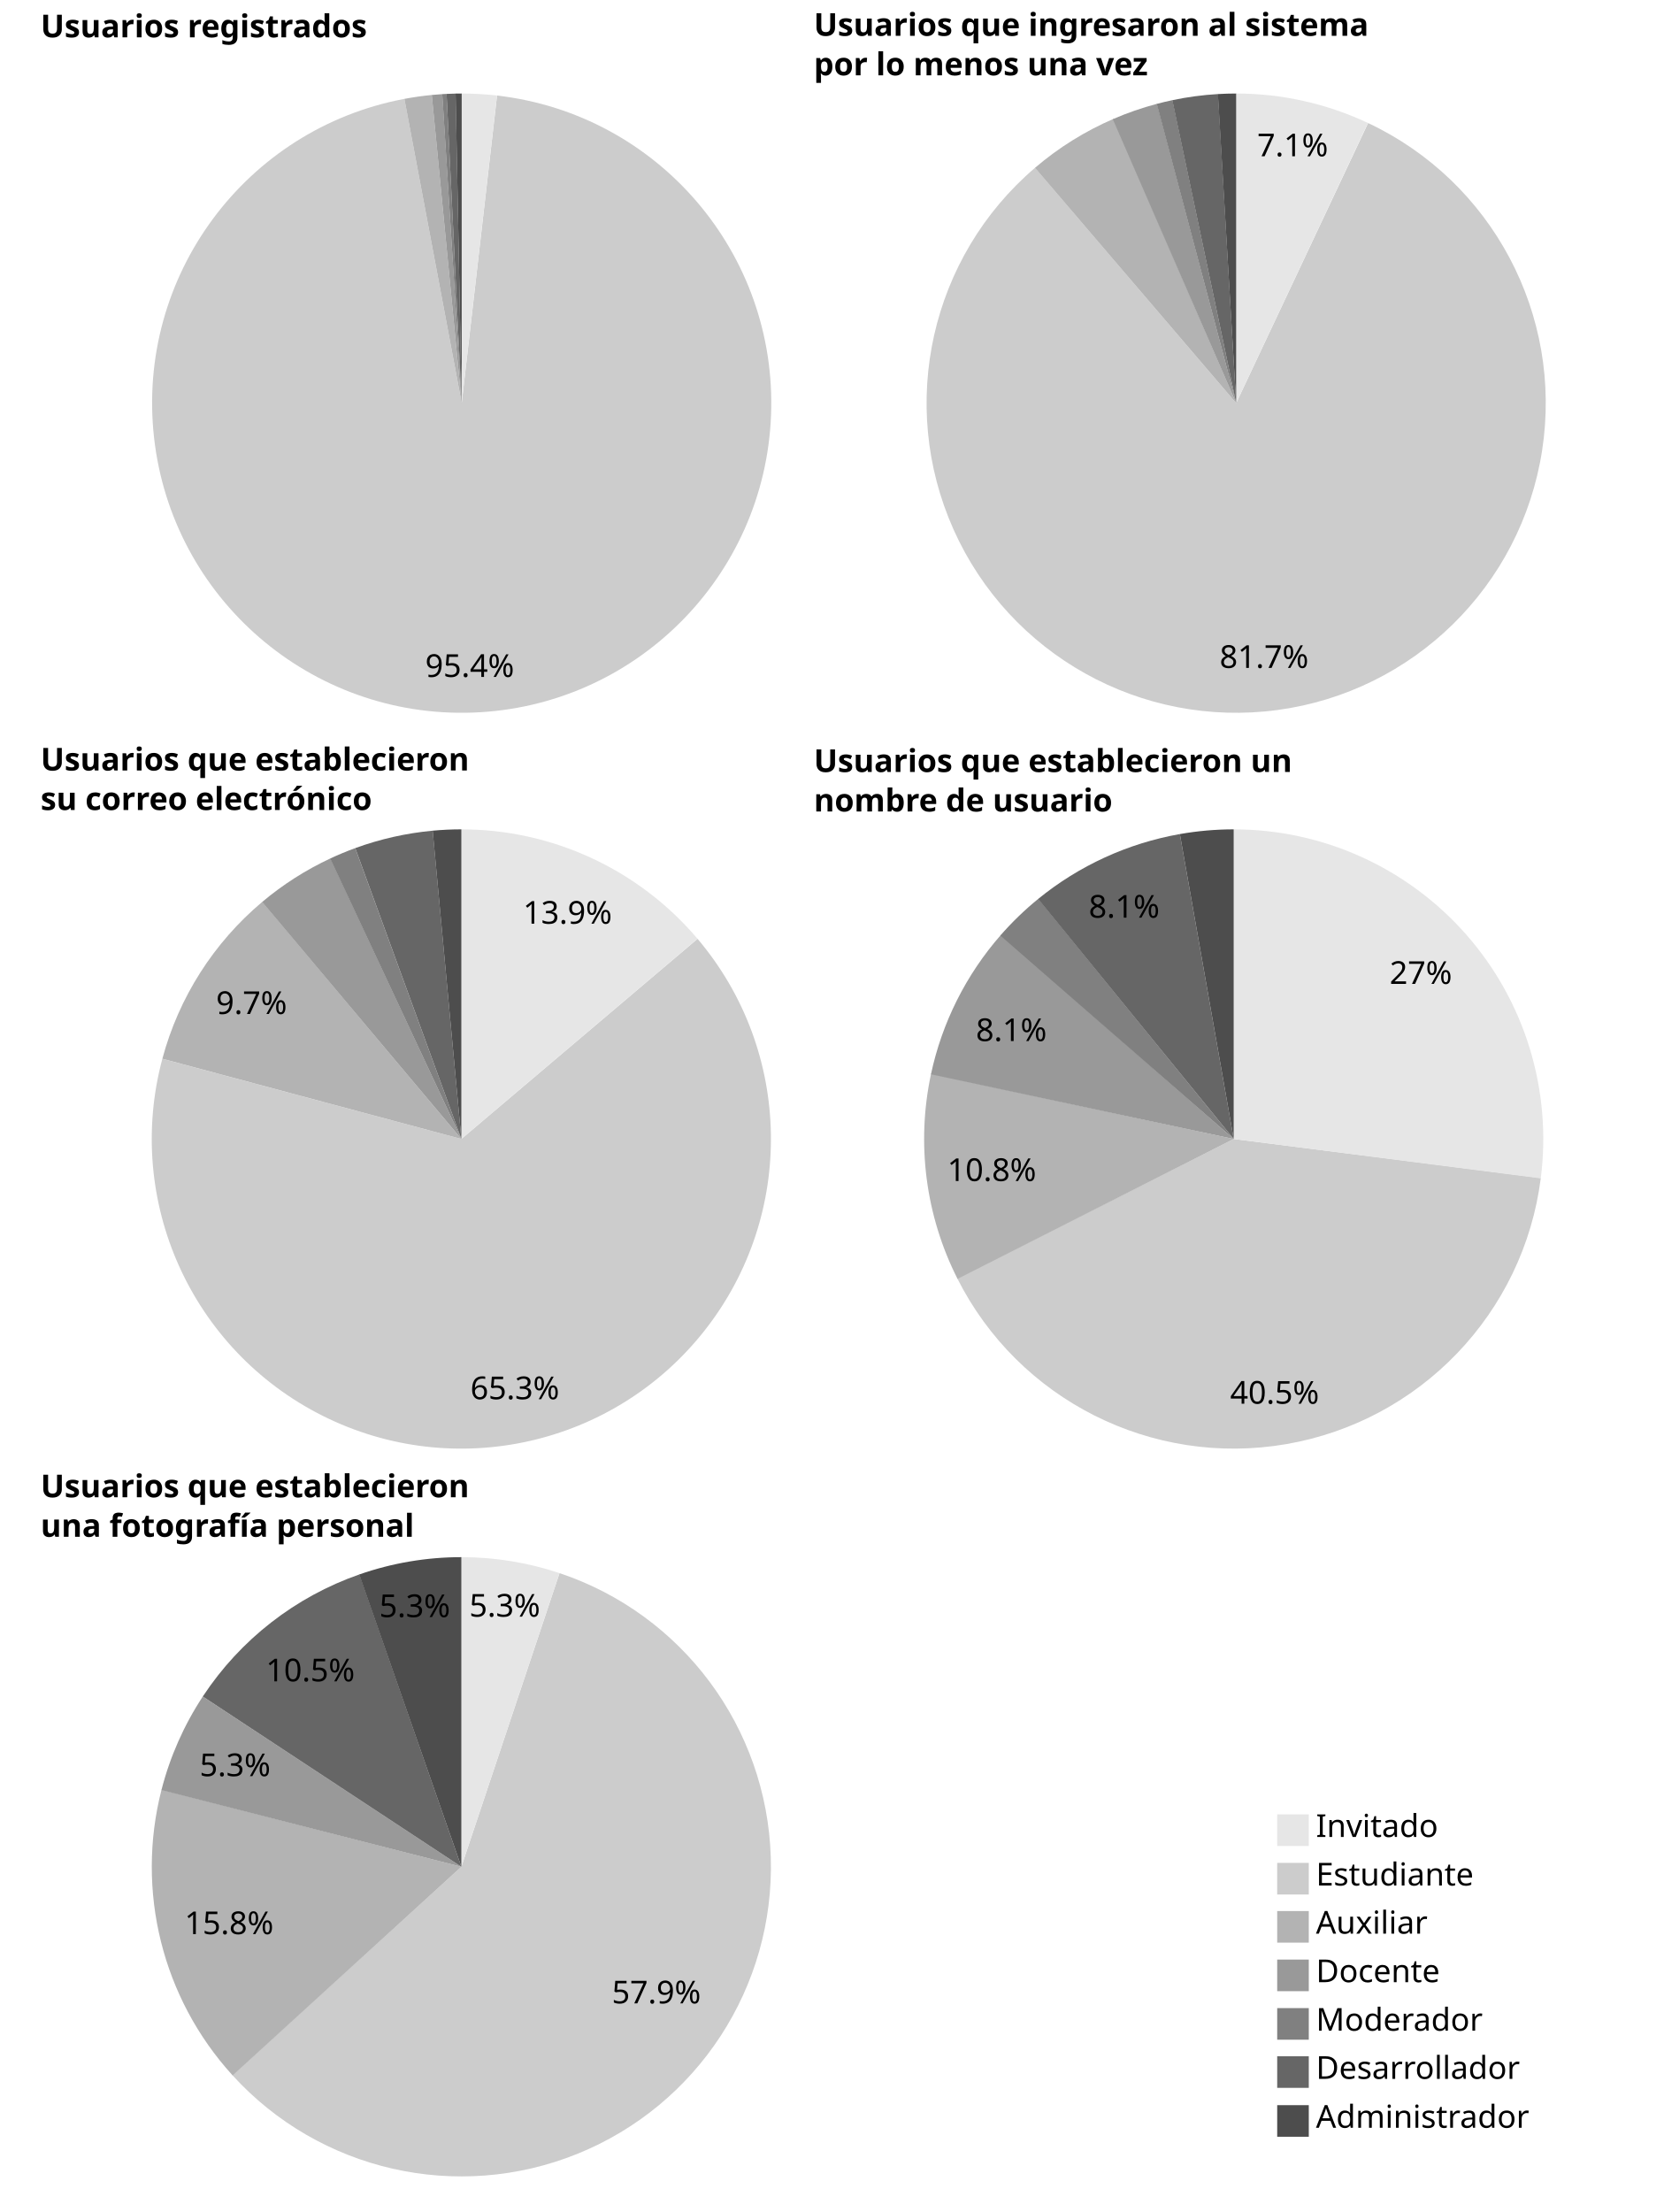
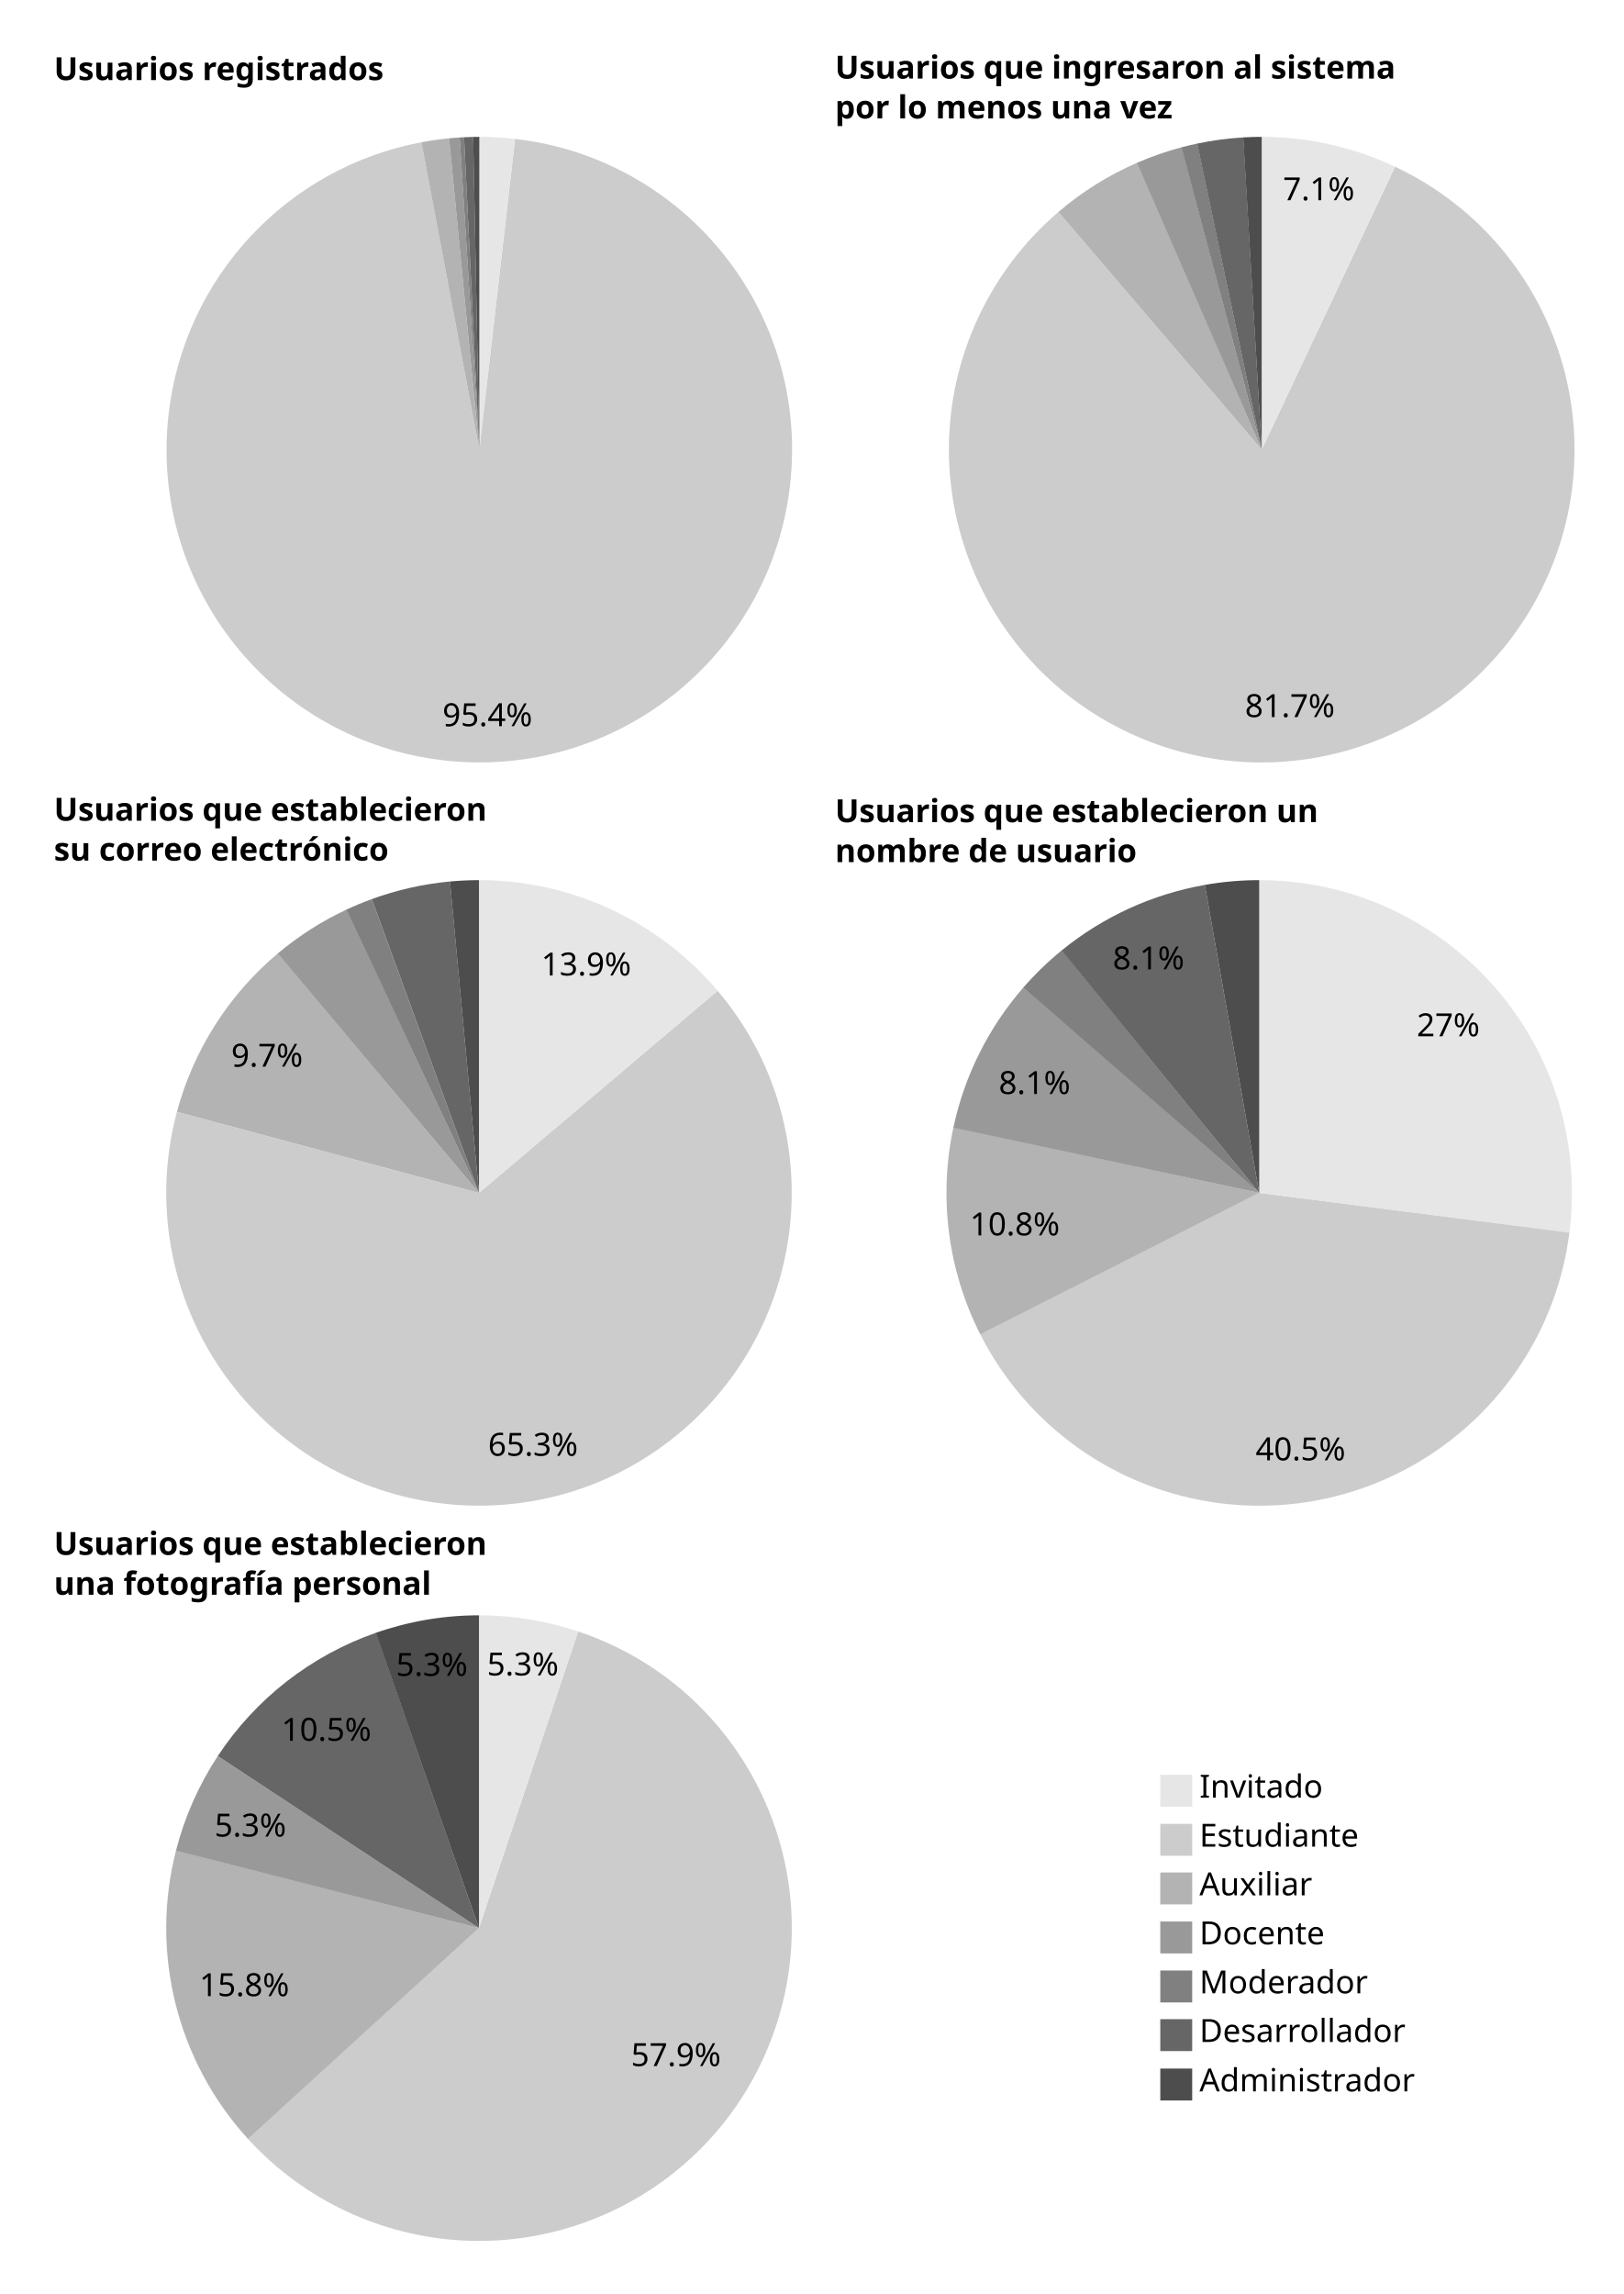
- <svg xmlns="http://www.w3.org/2000/svg" width="790" height="1050" id="svg2" version="1.1">
+ <svg xmlns="http://www.w3.org/2000/svg" width="763" height="1078" id="svg2" version="1.1">
  <defs id="defs4" />
-   <g id="layer2" style="display:inline">
-     <text id="text3883" y="17.71" x="19.286" style="font-size:15px;font-style:normal;font-variant:normal;font-weight:bold;font-stretch:normal;text-align:start;line-height:125%;letter-spacing:0px;word-spacing:0px;writing-mode:lr-tb;text-anchor:start;fill:#000000;fill-opacity:1;stroke:none;display:inline;font-family:Alte Haas Grotesk;-inkscape-font-specification:Alte Haas Grotesk Bold" xml:space="preserve">
-       <tspan y="17.71" x="19.286" id="tspan3885">Usuarios registrados</tspan>
-     </text>
-     <text xml:space="preserve" style="font-size:15px;font-style:normal;font-variant:normal;font-weight:bold;font-stretch:normal;text-align:start;line-height:125%;letter-spacing:0px;word-spacing:0px;writing-mode:lr-tb;text-anchor:start;fill:#000000;fill-opacity:1;stroke:none;display:inline;font-family:Alte Haas Grotesk;-inkscape-font-specification:Alte Haas Grotesk Bold" x="386.383" y="16.996" id="text3196">
-       <tspan id="tspan3198" x="386.383" y="16.996">Usuarios que ingresaron al sistema</tspan>
-       <tspan x="386.383" y="35.746" id="tspan3216">por lo menos una vez</tspan>
-     </text>
-     <text id="text3200" y="365.733" x="19.286" style="font-size:15px;font-style:normal;font-variant:normal;font-weight:bold;font-stretch:normal;text-align:start;line-height:125%;letter-spacing:0px;word-spacing:0px;writing-mode:lr-tb;text-anchor:start;fill:#000000;fill-opacity:1;stroke:none;display:inline;font-family:Alte Haas Grotesk;-inkscape-font-specification:Alte Haas Grotesk Bold" xml:space="preserve">
-       <tspan y="365.733" x="19.286" id="tspan3202">Usuarios que establecieron</tspan>
-       <tspan y="384.483" x="19.286" id="tspan3218">su correo electrónico</tspan>
-     </text>
-     <text xml:space="preserve" style="font-size:15px;font-style:normal;font-variant:normal;font-weight:bold;font-stretch:normal;text-align:start;line-height:125%;letter-spacing:0px;word-spacing:0px;writing-mode:lr-tb;text-anchor:start;fill:#000000;fill-opacity:1;stroke:none;display:inline;font-family:Alte Haas Grotesk;-inkscape-font-specification:Alte Haas Grotesk Bold" x="386.383" y="366.447" id="text3204">
-       <tspan id="tspan3206" x="386.383" y="366.447">Usuarios que establecieron un</tspan>
-       <tspan x="386.383" y="385.197" id="tspan3220">nombre de usuario</tspan>
-     </text>
-     <text xml:space="preserve" style="font-size:15px;font-style:normal;font-variant:normal;font-weight:bold;font-stretch:normal;text-align:start;line-height:125%;letter-spacing:0px;word-spacing:0px;writing-mode:lr-tb;text-anchor:start;fill:#000000;fill-opacity:1;stroke:none;display:inline;font-family:Alte Haas Grotesk;-inkscape-font-specification:Alte Haas Grotesk Bold" x="19.286" y="710.733" id="text3208">
-       <tspan id="tspan3210" x="19.286" y="710.733">Usuarios que establecieron</tspan>
-       <tspan x="19.286" y="729.483" id="tspan3222">una fotografía personal</tspan>
-     </text>
-     <path style="fill:#cccccc;stroke:none" id="path3224" d="m 234.475,46.365 a 146.977,146.977 0 1 1 -43.986,1.577 l 27.198,144.439 z" transform="translate(1.515229,-1.010153)" />
-     <path transform="translate(1.515229,-1.010153)" d="m 217.688,45.403 a 146.977,146.977 0 0 1 16.765,0.959 L 217.688,192.38 z" id="path3226" style="fill:#e6e6e6;stroke:none" />
-     <path style="fill:#b3b3b3;stroke:none" id="path3228" d="m 190.474,47.945 a 146.977,146.977 0 0 1 13.022,-1.855 l 14.191,146.29 z" transform="translate(1.515229,-1.010153)" />
-     <path transform="translate(1.515229,-1.010153)" d="m 203.477,46.092 a 146.977,146.977 0 0 1 5.01,-0.4 l 9.201,146.689 z" id="path3230" style="fill:#999999;stroke:none" />
-     <path style="fill:#808080;stroke:none" id="path3232" d="m 208.449,45.694 a 146.977,146.977 0 0 1 2.067,-0.116 l 7.172,146.802 z" transform="translate(1.515229,-1.010153)" />
-     <path transform="translate(1.515229,-1.010153)" d="m 210.504,45.579 a 146.977,146.977 0 0 1 4.313,-0.148 l 2.871,146.949 z" id="path3234" style="fill:#666666;stroke:none" />
-     <path style="fill:#4d4d4d;stroke:none" id="path3236" d="m 214.788,45.432 a 146.977,146.977 0 0 1 2.9,-0.029 l 0,146.977 z" transform="translate(1.515229,-1.010153)" />
-     <text xml:space="preserve" style="font-size:15px;font-style:normal;font-variant:normal;font-weight:normal;font-stretch:normal;text-align:start;line-height:125%;letter-spacing:0px;word-spacing:0px;writing-mode:lr-tb;text-anchor:start;fill:#000000;fill-opacity:1;stroke:none;display:inline;font-family:Alte Haas Grotesk;-inkscape-font-specification:Alte Haas Grotesk" x="624.789" y="871.975" id="text3977">
-       <tspan id="tspan3979" x="624.789" y="871.975">Invitado</tspan>
-     </text>
-     <rect style="fill:#e6e6e6;fill-opacity:1;fill-rule:evenodd;stroke:none;display:inline" id="rect4005" width="15" height="15" x="606.376" y="861.25" />
-     <text id="text3262" y="895.011" x="624.789" style="font-size:15px;font-style:normal;font-variant:normal;font-weight:normal;font-stretch:normal;text-align:start;line-height:125%;letter-spacing:0px;word-spacing:0px;writing-mode:lr-tb;text-anchor:start;fill:#000000;fill-opacity:1;stroke:none;display:inline;font-family:Alte Haas Grotesk;-inkscape-font-specification:Alte Haas Grotesk" xml:space="preserve">
-       <tspan y="895.011" x="624.789" id="tspan3264">Estudiante</tspan>
-     </text>
-     <rect y="884.286" x="606.376" height="15" width="15" id="rect3266" style="fill:#cccccc;fill-opacity:1;fill-rule:evenodd;stroke:none;display:inline" />
-     <text xml:space="preserve" style="font-size:15px;font-style:normal;font-variant:normal;font-weight:normal;font-stretch:normal;text-align:start;line-height:125%;letter-spacing:0px;word-spacing:0px;writing-mode:lr-tb;text-anchor:start;fill:#000000;fill-opacity:1;stroke:none;display:inline;font-family:Alte Haas Grotesk;-inkscape-font-specification:Alte Haas Grotesk" x="624.789" y="917.868" id="text3268">
-       <tspan id="tspan3270" x="624.789" y="917.868">Auxiliar</tspan>
-     </text>
-     <rect style="fill:#b3b3b3;fill-opacity:1;fill-rule:evenodd;stroke:none;display:inline" id="rect3272" width="15" height="15" x="606.376" y="907.143" />
-     <text id="text3274" y="940.904" x="624.789" style="font-size:15px;font-style:normal;font-variant:normal;font-weight:normal;font-stretch:normal;text-align:start;line-height:125%;letter-spacing:0px;word-spacing:0px;writing-mode:lr-tb;text-anchor:start;fill:#000000;fill-opacity:1;stroke:none;display:inline;font-family:Alte Haas Grotesk;-inkscape-font-specification:Alte Haas Grotesk" xml:space="preserve">
-       <tspan y="940.904" x="624.789" id="tspan3276">Docente</tspan>
-     </text>
-     <rect y="930.179" x="606.376" height="15" width="15" id="rect3278" style="fill:#999999;fill-opacity:1;fill-rule:evenodd;stroke:none;display:inline" />
-     <text xml:space="preserve" style="font-size:15px;font-style:normal;font-variant:normal;font-weight:normal;font-stretch:normal;text-align:start;line-height:125%;letter-spacing:0px;word-spacing:0px;writing-mode:lr-tb;text-anchor:start;fill:#000000;fill-opacity:1;stroke:none;display:inline;font-family:Alte Haas Grotesk;-inkscape-font-specification:Alte Haas Grotesk" x="624.789" y="963.939" id="text3280">
-       <tspan id="tspan3282" x="624.789" y="963.939">Moderador</tspan>
-     </text>
-     <rect style="fill:#808080;fill-opacity:1;fill-rule:evenodd;stroke:none;display:inline" id="rect3284" width="15" height="15" x="606.376" y="953.214" />
-     <text id="text3286" y="986.797" x="624.789" style="font-size:15px;font-style:normal;font-variant:normal;font-weight:normal;font-stretch:normal;text-align:start;line-height:125%;letter-spacing:0px;word-spacing:0px;writing-mode:lr-tb;text-anchor:start;fill:#000000;fill-opacity:1;stroke:none;display:inline;font-family:Alte Haas Grotesk;-inkscape-font-specification:Alte Haas Grotesk" xml:space="preserve">
-       <tspan y="986.797" x="624.789" id="tspan3288">Desarrollador</tspan>
-     </text>
-     <rect y="976.071" x="606.376" height="15" width="15" id="rect3290" style="fill:#666666;fill-opacity:1;fill-rule:evenodd;stroke:none;display:inline" />
-     <text xml:space="preserve" style="font-size:15px;font-style:normal;font-variant:normal;font-weight:normal;font-stretch:normal;text-align:start;line-height:125%;letter-spacing:0px;word-spacing:0px;writing-mode:lr-tb;text-anchor:start;fill:#000000;fill-opacity:1;stroke:none;display:inline;font-family:Alte Haas Grotesk;-inkscape-font-specification:Alte Haas Grotesk" x="624.789" y="1010.011" id="text3292">
-       <tspan id="tspan3294" x="624.789" y="1010.011">Administrador</tspan>
-     </text>
-     <rect style="fill:#4d4d4d;fill-opacity:1;fill-rule:evenodd;stroke:none;display:inline" id="rect3296" width="15" height="15" x="606.376" y="999.286" />
-     <path transform="translate(369.2108,-1.010153)" d="M 280.332,59.422 A 146.977,146.977 0 1 1 122.196,80.651 l 95.492,111.73 z" id="path3317" style="fill:#cccccc;stroke:none" />
-     <path style="fill:#e6e6e6;stroke:none" id="path3319" d="m 217.688,45.403 a 146.977,146.977 0 0 1 62.552,13.975 L 217.688,192.38 z" transform="translate(369.2108,-1.010153)" />
-     <path transform="translate(369.2108,-1.010153)" d="M 122.168,80.675 A 146.977,146.977 0 0 1 159.46,57.429 L 217.688,192.38 z" id="path3321" style="fill:#b3b3b3;stroke:none" />
-     <path style="fill:#999999;stroke:none" id="path3323" d="m 159.12,57.577 a 146.977,146.977 0 0 1 20.978,-7.285 l 37.59,142.089 z" transform="translate(369.2108,-1.010153)" />
-     <path transform="translate(369.2108,-1.010153)" d="m 179.986,50.321 a 146.977,146.977 0 0 1 7.453,-1.771 l 30.249,143.831 z" id="path3325" style="fill:#808080;stroke:none" />
-     <path style="fill:#666666;stroke:none" id="path3327" d="m 187.361,48.566 a 146.977,146.977 0 0 1 21.712,-2.91 l 8.615,146.725 z" transform="translate(369.2108,-1.010153)" />
-     <path transform="translate(369.2108,-1.010153)" d="m 209.008,45.66 a 146.977,146.977 0 0 1 8.68,-0.257 l 0,146.977 z" id="path3329" style="fill:#4d4d4d;stroke:none" />
-     <path style="fill:#cccccc;stroke:none" id="path3350" d="M 329.831,97.374 A 146.977,146.977 0 1 1 75.727,154.311 l 141.961,38.07 z" transform="translate(1.353614,348.2756)" />
-     <path transform="translate(1.353614,348.2756)" d="M 217.688,45.403 A 146.977,146.977 0 0 1 329.805,97.344 L 217.688,192.38 z" id="path3352" style="fill:#e6e6e6;stroke:none" />
-     <path style="fill:#b3b3b3;stroke:none" id="path3354" d="M 75.733,154.285 A 146.977,146.977 0 0 1 123.175,79.821 l 94.513,112.559 z" transform="translate(1.353614,348.2756)" />
-     <path transform="translate(1.353614,348.2756)" d="m 123.115,79.872 a 146.977,146.977 0 0 1 32.402,-20.672 l 62.171,133.18 z" id="path3356" style="fill:#999999;stroke:none" />
-     <path style="fill:#808080;stroke:none" id="path3358" d="M 155.402,59.254 A 146.977,146.977 0 0 1 167.29,54.314 L 217.688,192.38 z" transform="translate(1.353614,348.2756)" />
-     <path transform="translate(1.353614,348.2756)" d="m 167.308,54.308 a 146.977,146.977 0 0 1 36.771,-8.273 l 13.61,146.346 z" id="path3360" style="fill:#666666;stroke:none" />
-     <path style="fill:#4d4d4d;stroke:none" id="path3362" d="m 204.063,46.036 a 146.977,146.977 0 0 1 13.625,-0.633 l 0,146.977 z" transform="translate(1.353614,348.2756)" />
-     <path transform="translate(368.039,348.2756)" d="M 363.493,210.903 A 146.977,146.977 0 0 1 86.443,258.539 L 217.688,192.38 z" id="path3366" style="fill:#cccccc;stroke:none" />
-     <path style="fill:#e6e6e6;stroke:none" id="path3368" d="M 217.688,45.403 A 146.977,146.977 0 0 1 363.469,211.091 L 217.688,192.38 z" transform="translate(368.039,348.2756)" />
-     <path transform="translate(368.039,348.2756)" d="M 86.571,258.792 A 146.977,146.977 0 0 1 74.009,161.418 l 143.679,30.962 z" id="path3370" style="fill:#b3b3b3;stroke:none" />
-     <path style="fill:#999999;stroke:none" id="path3372" d="M 73.951,161.687 A 146.977,146.977 0 0 1 107.171,95.487 l 110.517,96.894 z" transform="translate(368.039,348.2756)" />
-     <path transform="translate(368.039,348.2756)" d="M 106.893,95.805 A 146.977,146.977 0 0 1 124.914,78.384 l 92.774,113.997 z" id="path3374" style="fill:#808080;stroke:none" />
-     <path style="fill:#666666;stroke:none" id="path3376" d="m 124.831,78.451 a 146.977,146.977 0 0 1 67.293,-30.808 l 25.563,144.737 z" transform="translate(368.039,348.2756)" />
-     <path transform="translate(368.039,348.2756)" d="m 192.128,47.643 a 146.977,146.977 0 0 1 25.56,-2.24 l 0,146.977 z" id="path3378" style="fill:#4d4d4d;stroke:none" />
-     <path style="fill:#cccccc;stroke:none" id="path3380" d="M 264.295,52.989 A 146.977,146.977 0 1 1 108.947,291.263 l 108.741,-98.882 z" transform="translate(1.353616,693.7477)" />
-     <path transform="translate(1.353616,693.7477)" d="m 217.688,45.403 a 146.977,146.977 0 0 1 46.591,7.58 L 217.688,192.38 z" id="path3382" style="fill:#e6e6e6;stroke:none" />
-     <path style="fill:#b3b3b3;stroke:none" id="path3384" d="M 109.082,291.411 A 146.977,146.977 0 0 1 75.341,155.779 l 142.347,36.601 z" transform="translate(1.353616,693.7477)" />
-     <path transform="translate(1.353616,693.7477)" d="M 75.297,155.952 A 146.977,146.977 0 0 1 94.918,111.573 l 122.77,80.808 z" id="path3386" style="fill:#999999;stroke:none" />
-     <path style="fill:#808080;stroke:none" id="path3388" d="m 94.93,111.555 a 146.977,146.977 0 0 1 0.205,-0.31 l 122.553,81.136 z" transform="translate(1.353616,693.7477)" />
-     <path transform="translate(1.353616,693.7477)" d="M 94.983,111.475 A 146.977,146.977 0 0 1 169.29,53.6 l 48.398,138.78 z" id="path3390" style="fill:#666666;stroke:none" />
-     <path style="fill:#4d4d4d;stroke:none" id="path3392" d="m 169.189,53.635 a 146.977,146.977 0 0 1 48.499,-8.232 l 0,146.977 z" transform="translate(1.353616,693.7477)" />
-     <text xml:space="preserve" style="font-size:15px;font-style:normal;font-variant:normal;font-weight:normal;font-stretch:normal;text-align:start;line-height:125%;letter-spacing:0px;word-spacing:0px;writing-mode:lr-tb;text-anchor:start;fill:#000000;fill-opacity:1;stroke:none;display:inline;font-family:Alte Haas Grotesk;-inkscape-font-specification:Alte Haas Grotesk" x="102.61" y="481.321" id="text3977-5">
-       <tspan id="tspan3979-3" x="102.61" y="481.321">9.7%</tspan>
-     </text>
-     <text id="text3434" y="664.179" x="223.324" style="font-size:15px;font-style:normal;font-variant:normal;font-weight:normal;font-stretch:normal;text-align:start;line-height:125%;letter-spacing:0px;word-spacing:0px;writing-mode:lr-tb;text-anchor:start;fill:#000000;fill-opacity:1;stroke:none;display:inline;font-family:Alte Haas Grotesk;-inkscape-font-specification:Alte Haas Grotesk" xml:space="preserve">
-       <tspan y="664.179" x="223.324" id="tspan3436">65.3%</tspan>
-     </text>
-     <text xml:space="preserve" style="font-size:15px;font-style:normal;font-variant:normal;font-weight:normal;font-stretch:normal;text-align:start;line-height:125%;letter-spacing:0px;word-spacing:0px;writing-mode:lr-tb;text-anchor:start;fill:#000000;fill-opacity:1;stroke:none;display:inline;font-family:Alte Haas Grotesk;-inkscape-font-specification:Alte Haas Grotesk" x="659.753" y="467.036" id="text3438">
-       <tspan id="tspan3440" x="659.753" y="467.036">27%</tspan>
-     </text>
-     <text id="text3442" y="560.607" x="449.753" style="font-size:15px;font-style:normal;font-variant:normal;font-weight:normal;font-stretch:normal;text-align:start;line-height:125%;letter-spacing:0px;word-spacing:0px;writing-mode:lr-tb;text-anchor:start;fill:#000000;fill-opacity:1;stroke:none;display:inline;font-family:Alte Haas Grotesk;-inkscape-font-specification:Alte Haas Grotesk" xml:space="preserve">
-       <tspan y="560.607" x="449.753" id="tspan3444">10.8%</tspan>
-     </text>
-     <text xml:space="preserve" style="font-size:15px;font-style:normal;font-variant:normal;font-weight:normal;font-stretch:normal;text-align:start;line-height:125%;letter-spacing:0px;word-spacing:0px;writing-mode:lr-tb;text-anchor:start;fill:#000000;fill-opacity:1;stroke:none;display:inline;font-family:Alte Haas Grotesk;-inkscape-font-specification:Alte Haas Grotesk" x="463.324" y="494.179" id="text3446">
-       <tspan id="tspan3448" x="463.324" y="494.179">8.1%</tspan>
-     </text>
-     <text id="text3450" y="666.321" x="584.039" style="font-size:15px;font-style:normal;font-variant:normal;font-weight:normal;font-stretch:normal;text-align:start;line-height:125%;letter-spacing:0px;word-spacing:0px;writing-mode:lr-tb;text-anchor:start;fill:#000000;fill-opacity:1;stroke:none;display:inline;font-family:Alte Haas Grotesk;-inkscape-font-specification:Alte Haas Grotesk" xml:space="preserve">
-       <tspan y="666.321" x="584.039" id="tspan3452">40.5%</tspan>
-     </text>
-     <text id="text3454" y="321.321" x="201.896" style="font-size:15px;font-style:normal;font-variant:normal;font-weight:normal;font-stretch:normal;text-align:start;line-height:125%;letter-spacing:0px;word-spacing:0px;writing-mode:lr-tb;text-anchor:start;fill:#000000;fill-opacity:1;stroke:none;display:inline;font-family:Alte Haas Grotesk;-inkscape-font-specification:Alte Haas Grotesk" xml:space="preserve">
-       <tspan y="321.321" x="201.896" id="tspan3456">95.4%</tspan>
-     </text>
-     <text xml:space="preserve" style="font-size:15px;font-style:normal;font-variant:normal;font-weight:normal;font-stretch:normal;text-align:start;line-height:125%;letter-spacing:0px;word-spacing:0px;writing-mode:lr-tb;text-anchor:start;fill:#000000;fill-opacity:1;stroke:none;display:inline;font-family:Alte Haas Grotesk;-inkscape-font-specification:Alte Haas Grotesk" x="596.896" y="74.179" id="text3458">
-       <tspan id="tspan3460" x="596.896" y="74.179">7.1%</tspan>
-     </text>
-     <text id="text3462" y="317.036" x="579.039" style="font-size:15px;font-style:normal;font-variant:normal;font-weight:normal;font-stretch:normal;text-align:start;line-height:125%;letter-spacing:0px;word-spacing:0px;writing-mode:lr-tb;text-anchor:start;fill:#000000;fill-opacity:1;stroke:none;display:inline;font-family:Alte Haas Grotesk;-inkscape-font-specification:Alte Haas Grotesk" xml:space="preserve">
-       <tspan y="317.036" x="579.039" id="tspan3464">81.7%</tspan>
-     </text>
-     <text xml:space="preserve" style="font-size:15px;font-style:normal;font-variant:normal;font-weight:normal;font-stretch:normal;text-align:start;line-height:125%;letter-spacing:0px;word-spacing:0px;writing-mode:lr-tb;text-anchor:start;fill:#000000;fill-opacity:1;stroke:none;display:inline;font-family:Alte Haas Grotesk;-inkscape-font-specification:Alte Haas Grotesk" x="248.324" y="438.464" id="text3466">
-       <tspan id="tspan3468" x="248.324" y="438.464">13.9%</tspan>
-     </text>
-     <text xml:space="preserve" style="font-size:15px;font-style:normal;font-variant:normal;font-weight:normal;font-stretch:normal;text-align:start;line-height:125%;letter-spacing:0px;word-spacing:0px;writing-mode:lr-tb;text-anchor:start;fill:#000000;fill-opacity:1;stroke:none;display:inline;font-family:Alte Haas Grotesk;-inkscape-font-specification:Alte Haas Grotesk" x="516.896" y="435.607" id="text3470">
-       <tspan id="tspan3472" x="516.896" y="435.607">8.1%</tspan>
-     </text>
-     <text id="text3450-1" y="767.393" x="222.82" style="font-size:15px;font-style:normal;font-variant:normal;font-weight:normal;font-stretch:normal;text-align:start;line-height:125%;letter-spacing:0px;word-spacing:0px;writing-mode:lr-tb;text-anchor:start;fill:#000000;fill-opacity:1;stroke:none;display:inline;font-family:Alte Haas Grotesk;-inkscape-font-specification:Alte Haas Grotesk" xml:space="preserve">
-       <tspan y="767.393" x="222.82" id="tspan3452-7">5.3%</tspan>
-     </text>
-     <text xml:space="preserve" style="font-size:15px;font-style:normal;font-variant:normal;font-weight:normal;font-stretch:normal;text-align:start;line-height:125%;letter-spacing:0px;word-spacing:0px;writing-mode:lr-tb;text-anchor:start;fill:#000000;fill-opacity:1;stroke:none;display:inline;font-family:Alte Haas Grotesk;-inkscape-font-specification:Alte Haas Grotesk" x="180.085" y="767.602" id="text3495">
-       <tspan id="tspan3497" x="180.085" y="767.602">5.3%</tspan>
-     </text>
-     <text id="text3499" y="798.107" x="126.218" style="font-size:15px;font-style:normal;font-variant:normal;font-weight:normal;font-stretch:normal;text-align:start;line-height:125%;letter-spacing:0px;word-spacing:0px;writing-mode:lr-tb;text-anchor:start;fill:#000000;fill-opacity:1;stroke:none;display:inline;font-family:Alte Haas Grotesk;-inkscape-font-specification:Alte Haas Grotesk" xml:space="preserve">
-       <tspan y="798.107" x="126.218" id="tspan3501">10.5%</tspan>
-     </text>
-     <text xml:space="preserve" style="font-size:15px;font-style:normal;font-variant:normal;font-weight:normal;font-stretch:normal;text-align:start;line-height:125%;letter-spacing:0px;word-spacing:0px;writing-mode:lr-tb;text-anchor:start;fill:#000000;fill-opacity:1;stroke:none;display:inline;font-family:Alte Haas Grotesk;-inkscape-font-specification:Alte Haas Grotesk" x="94.789" y="843.107" id="text3503">
-       <tspan id="tspan3505" x="94.789" y="843.107">5.3%</tspan>
-     </text>
-     <text id="text3507" y="918.107" x="87.646" style="font-size:15px;font-style:normal;font-variant:normal;font-weight:normal;font-stretch:normal;text-align:start;line-height:125%;letter-spacing:0px;word-spacing:0px;writing-mode:lr-tb;text-anchor:start;fill:#000000;fill-opacity:1;stroke:none;display:inline;font-family:Alte Haas Grotesk;-inkscape-font-specification:Alte Haas Grotesk" xml:space="preserve">
-       <tspan y="918.107" x="87.646" id="tspan3509">15.8%</tspan>
-     </text>
-     <text xml:space="preserve" style="font-size:15px;font-style:normal;font-variant:normal;font-weight:normal;font-stretch:normal;text-align:start;line-height:125%;letter-spacing:0px;word-spacing:0px;writing-mode:lr-tb;text-anchor:start;fill:#000000;fill-opacity:1;stroke:none;display:inline;font-family:Alte Haas Grotesk;-inkscape-font-specification:Alte Haas Grotesk" x="290.503" y="950.964" id="text3511">
-       <tspan id="tspan3513" x="290.503" y="950.964">57.9%</tspan>
-     </text>
+   <g id="layer2" style="display:inline" transform="translate(0,28)">
+     <g id="g3111" transform="translate(6.060915,-8.08122)">
+       <text xml:space="preserve" style="font-size:15px;font-style:normal;font-variant:normal;font-weight:bold;font-stretch:normal;text-align:start;line-height:125%;letter-spacing:0px;word-spacing:0px;writing-mode:lr-tb;text-anchor:start;fill:#000000;fill-opacity:1;stroke:none;display:inline;font-family:Alte Haas Grotesk;-inkscape-font-specification:Alte Haas Grotesk Bold" x="19.286" y="17.71" id="text3883">
+         <tspan id="tspan3885" x="19.286" y="17.71">Usuarios registrados</tspan>
+       </text>
+       <text id="text3196" y="16.996" x="386.383" style="font-size:15px;font-style:normal;font-variant:normal;font-weight:bold;font-stretch:normal;text-align:start;line-height:125%;letter-spacing:0px;word-spacing:0px;writing-mode:lr-tb;text-anchor:start;fill:#000000;fill-opacity:1;stroke:none;display:inline;font-family:Alte Haas Grotesk;-inkscape-font-specification:Alte Haas Grotesk Bold" xml:space="preserve">
+         <tspan y="16.996" x="386.383" id="tspan3198">Usuarios que ingresaron al sistema</tspan>
+         <tspan id="tspan3216" y="35.746" x="386.383">por lo menos una vez</tspan>
+       </text>
+       <text xml:space="preserve" style="font-size:15px;font-style:normal;font-variant:normal;font-weight:bold;font-stretch:normal;text-align:start;line-height:125%;letter-spacing:0px;word-spacing:0px;writing-mode:lr-tb;text-anchor:start;fill:#000000;fill-opacity:1;stroke:none;display:inline;font-family:Alte Haas Grotesk;-inkscape-font-specification:Alte Haas Grotesk Bold" x="19.286" y="365.733" id="text3200">
+         <tspan id="tspan3202" x="19.286" y="365.733">Usuarios que establecieron</tspan>
+         <tspan id="tspan3218" x="19.286" y="384.483">su correo electrónico</tspan>
+       </text>
+       <text id="text3204" y="366.447" x="386.383" style="font-size:15px;font-style:normal;font-variant:normal;font-weight:bold;font-stretch:normal;text-align:start;line-height:125%;letter-spacing:0px;word-spacing:0px;writing-mode:lr-tb;text-anchor:start;fill:#000000;fill-opacity:1;stroke:none;display:inline;font-family:Alte Haas Grotesk;-inkscape-font-specification:Alte Haas Grotesk Bold" xml:space="preserve">
+         <tspan y="366.447" x="386.383" id="tspan3206">Usuarios que establecieron un</tspan>
+         <tspan id="tspan3220" y="385.197" x="386.383">nombre de usuario</tspan>
+       </text>
+       <text id="text3208" y="710.733" x="19.286" style="font-size:15px;font-style:normal;font-variant:normal;font-weight:bold;font-stretch:normal;text-align:start;line-height:125%;letter-spacing:0px;word-spacing:0px;writing-mode:lr-tb;text-anchor:start;fill:#000000;fill-opacity:1;stroke:none;display:inline;font-family:Alte Haas Grotesk;-inkscape-font-specification:Alte Haas Grotesk Bold" xml:space="preserve">
+         <tspan y="710.733" x="19.286" id="tspan3210">Usuarios que establecieron</tspan>
+         <tspan id="tspan3222" y="729.483" x="19.286">una fotografía personal</tspan>
+       </text>
+       <path transform="translate(1.515229,-1.010153)" d="M 234.475,46.365 C 315.117,55.636 372.975,128.526 363.703,209.168 354.432,289.81 281.543,347.667 200.901,338.396 120.259,329.125 62.401,256.235 71.673,175.593 79.029,111.605 127.192,59.861 190.489,47.942 l 27.198,144.439 z" id="path3224" style="fill:#cccccc;stroke:none" />
+       <path style="fill:#e6e6e6;stroke:none" id="path3226" d="m 217.688,45.403 c 5.602,0 11.2,0.32 16.765,0.959 L 217.688,192.38 z" transform="translate(1.515229,-1.010153)" />
+       <path transform="translate(1.515229,-1.010153)" d="m 190.474,47.945 c 4.311,-0.812 8.656,-1.431 13.022,-1.855 l 14.191,146.29 z" id="path3228" style="fill:#b3b3b3;stroke:none" />
+       <path style="fill:#999999;stroke:none" id="path3230" d="m 203.477,46.092 c 1.668,-0.162 3.338,-0.295 5.01,-0.4 l 9.201,146.689 z" transform="translate(1.515229,-1.010153)" />
+       <path transform="translate(1.515229,-1.010153)" d="m 208.449,45.694 c 0.689,-0.043 1.378,-0.082 2.067,-0.116 l 7.172,146.802 z" id="path3232" style="fill:#808080;stroke:none" />
+       <path style="fill:#666666;stroke:none" id="path3234" d="m 210.504,45.579 c 1.437,-0.07 2.874,-0.12 4.313,-0.148 l 2.871,146.949 z" transform="translate(1.515229,-1.010153)" />
+       <path transform="translate(1.515229,-1.010153)" d="m 214.788,45.432 c 0.966,-0.019 1.933,-0.029 2.9,-0.029 l 0,146.977 z" id="path3236" style="fill:#4d4d4d;stroke:none" />
+       <g transform="translate(-67.14286,-47.14286)" id="g3088">
+         <text xml:space="preserve" style="font-size:15px;font-style:normal;font-variant:normal;font-weight:normal;font-stretch:normal;text-align:start;line-height:125%;letter-spacing:0px;word-spacing:0px;writing-mode:lr-tb;text-anchor:start;fill:#000000;fill-opacity:1;stroke:none;display:inline;font-family:Alte Haas Grotesk;-inkscape-font-specification:Alte Haas Grotesk" x="624.789" y="871.975" id="text3977">
+           <tspan id="tspan3979" x="624.789" y="871.975">Invitado</tspan>
+         </text>
+         <rect style="fill:#e6e6e6;fill-opacity:1;fill-rule:evenodd;stroke:none;display:inline" id="rect4005" width="15" height="15" x="606.376" y="861.25" />
+         <text id="text3262" y="895.011" x="624.789" style="font-size:15px;font-style:normal;font-variant:normal;font-weight:normal;font-stretch:normal;text-align:start;line-height:125%;letter-spacing:0px;word-spacing:0px;writing-mode:lr-tb;text-anchor:start;fill:#000000;fill-opacity:1;stroke:none;display:inline;font-family:Alte Haas Grotesk;-inkscape-font-specification:Alte Haas Grotesk" xml:space="preserve">
+           <tspan y="895.011" x="624.789" id="tspan3264">Estudiante</tspan>
+         </text>
+         <rect y="884.286" x="606.376" height="15" width="15" id="rect3266" style="fill:#cccccc;fill-opacity:1;fill-rule:evenodd;stroke:none;display:inline" />
+         <text xml:space="preserve" style="font-size:15px;font-style:normal;font-variant:normal;font-weight:normal;font-stretch:normal;text-align:start;line-height:125%;letter-spacing:0px;word-spacing:0px;writing-mode:lr-tb;text-anchor:start;fill:#000000;fill-opacity:1;stroke:none;display:inline;font-family:Alte Haas Grotesk;-inkscape-font-specification:Alte Haas Grotesk" x="624.789" y="917.868" id="text3268">
+           <tspan id="tspan3270" x="624.789" y="917.868">Auxiliar</tspan>
+         </text>
+         <rect style="fill:#b3b3b3;fill-opacity:1;fill-rule:evenodd;stroke:none;display:inline" id="rect3272" width="15" height="15" x="606.376" y="907.143" />
+         <text id="text3274" y="940.904" x="624.789" style="font-size:15px;font-style:normal;font-variant:normal;font-weight:normal;font-stretch:normal;text-align:start;line-height:125%;letter-spacing:0px;word-spacing:0px;writing-mode:lr-tb;text-anchor:start;fill:#000000;fill-opacity:1;stroke:none;display:inline;font-family:Alte Haas Grotesk;-inkscape-font-specification:Alte Haas Grotesk" xml:space="preserve">
+           <tspan y="940.904" x="624.789" id="tspan3276">Docente</tspan>
+         </text>
+         <rect y="930.179" x="606.376" height="15" width="15" id="rect3278" style="fill:#999999;fill-opacity:1;fill-rule:evenodd;stroke:none;display:inline" />
+         <text xml:space="preserve" style="font-size:15px;font-style:normal;font-variant:normal;font-weight:normal;font-stretch:normal;text-align:start;line-height:125%;letter-spacing:0px;word-spacing:0px;writing-mode:lr-tb;text-anchor:start;fill:#000000;fill-opacity:1;stroke:none;display:inline;font-family:Alte Haas Grotesk;-inkscape-font-specification:Alte Haas Grotesk" x="624.789" y="963.939" id="text3280">
+           <tspan id="tspan3282" x="624.789" y="963.939">Moderador</tspan>
+         </text>
+         <rect style="fill:#808080;fill-opacity:1;fill-rule:evenodd;stroke:none;display:inline" id="rect3284" width="15" height="15" x="606.376" y="953.214" />
+         <text id="text3286" y="986.797" x="624.789" style="font-size:15px;font-style:normal;font-variant:normal;font-weight:normal;font-stretch:normal;text-align:start;line-height:125%;letter-spacing:0px;word-spacing:0px;writing-mode:lr-tb;text-anchor:start;fill:#000000;fill-opacity:1;stroke:none;display:inline;font-family:Alte Haas Grotesk;-inkscape-font-specification:Alte Haas Grotesk" xml:space="preserve">
+           <tspan y="986.797" x="624.789" id="tspan3288">Desarrollador</tspan>
+         </text>
+         <rect y="976.071" x="606.376" height="15" width="15" id="rect3290" style="fill:#666666;fill-opacity:1;fill-rule:evenodd;stroke:none;display:inline" />
+         <text xml:space="preserve" style="font-size:15px;font-style:normal;font-variant:normal;font-weight:normal;font-stretch:normal;text-align:start;line-height:125%;letter-spacing:0px;word-spacing:0px;writing-mode:lr-tb;text-anchor:start;fill:#000000;fill-opacity:1;stroke:none;display:inline;font-family:Alte Haas Grotesk;-inkscape-font-specification:Alte Haas Grotesk" x="624.789" y="1010.011" id="text3292">
+           <tspan id="tspan3294" x="624.789" y="1010.011">Administrador</tspan>
+         </text>
+         <rect style="fill:#4d4d4d;fill-opacity:1;fill-rule:evenodd;stroke:none;display:inline" id="rect3296" width="15" height="15" x="606.376" y="999.286" />
+       </g>
+       <path style="fill:#cccccc;stroke:none" id="path3317" d="M 280.332,59.422 C 353.763,94.019 385.244,181.593 350.647,255.024 316.049,328.455 228.475,359.937 155.044,325.339 81.613,290.742 50.132,203.168 84.729,129.737 93.601,110.906 106.372,94.175 122.196,80.651 l 95.492,111.73 z" transform="translate(369.2108,-1.010153)" />
+       <path transform="translate(369.2108,-1.010153)" d="m 217.688,45.403 c 21.625,0 42.983,4.772 62.552,13.975 L 217.688,192.38 z" id="path3319" style="fill:#e6e6e6;stroke:none" />
+       <path style="fill:#b3b3b3;stroke:none" id="path3321" d="m 122.168,80.675 c 11.196,-9.574 23.767,-17.41 37.293,-23.245 l 58.228,134.951 z" transform="translate(369.2108,-1.010153)" />
+       <path transform="translate(369.2108,-1.010153)" d="m 159.12,57.577 c 6.799,-2.954 13.812,-5.389 20.978,-7.285 l 37.59,142.089 z" id="path3323" style="fill:#999999;stroke:none" />
+       <path style="fill:#808080;stroke:none" id="path3325" d="m 179.986,50.321 c 2.468,-0.655 4.954,-1.246 7.453,-1.771 l 30.249,143.831 z" transform="translate(369.2108,-1.010153)" />
+       <path transform="translate(369.2108,-1.010153)" d="m 187.361,48.566 c 7.155,-1.509 14.412,-2.482 21.712,-2.91 l 8.615,146.725 z" id="path3327" style="fill:#666666;stroke:none" />
+       <path style="fill:#4d4d4d;stroke:none" id="path3329" d="m 209.008,45.66 c 2.89,-0.171 5.785,-0.257 8.68,-0.257 l 0,146.977 z" transform="translate(369.2108,-1.010153)" />
+       <path transform="translate(1.353614,348.2756)" d="M 329.831,97.374 C 382.302,159.309 374.629,252.053 312.694,304.524 250.759,356.994 158.015,349.322 105.544,287.387 74.382,250.603 63.239,200.875 75.727,154.311 l 141.961,38.07 z" id="path3350" style="fill:#cccccc;stroke:none" />
+       <path style="fill:#e6e6e6;stroke:none" id="path3352" d="m 217.688,45.403 c 43.189,10e-7 84.192,18.995 112.118,51.941 L 217.688,192.38 z" transform="translate(1.353614,348.2756)" />
+       <path transform="translate(1.353614,348.2756)" d="M 75.733,154.285 C 83.542,125.188 100.103,99.194 123.175,79.821 l 94.513,112.559 z" id="path3354" style="fill:#b3b3b3;stroke:none" />
+       <path style="fill:#999999;stroke:none" id="path3356" d="m 123.115,79.872 c 9.849,-8.279 20.743,-15.229 32.402,-20.672 l 62.171,133.18 z" transform="translate(1.353614,348.2756)" />
+       <path transform="translate(1.353614,348.2756)" d="m 155.402,59.254 c 3.889,-1.819 7.855,-3.468 11.888,-4.94 l 50.398,138.067 z" id="path3358" style="fill:#808080;stroke:none" />
+       <path style="fill:#666666;stroke:none" id="path3360" d="m 167.308,54.308 c 11.851,-4.324 24.209,-7.105 36.771,-8.273 l 13.61,146.346 z" transform="translate(1.353614,348.2756)" />
+       <path transform="translate(1.353614,348.2756)" d="m 204.063,46.036 c 4.53,-0.422 9.076,-0.633 13.625,-0.633 l 0,146.977 z" id="path3362" style="fill:#4d4d4d;stroke:none" />
+       <path style="fill:#cccccc;stroke:none" id="path3366" d="M 363.493,210.903 C 353.264,291.429 279.692,348.415 199.166,338.186 150.687,332.028 108.44,302.177 86.443,258.539 L 217.688,192.38 z" transform="translate(368.039,348.2756)" />
+       <path transform="translate(368.039,348.2756)" d="m 217.688,45.403 c 81.173,2e-6 146.977,65.804 146.977,146.977 0,6.256 -0.399,12.506 -1.196,18.711 L 217.688,192.38 z" id="path3368" style="fill:#e6e6e6;stroke:none" />
+       <path style="fill:#b3b3b3;stroke:none" id="path3370" d="M 86.571,258.792 C 71.346,228.734 66.911,194.357 74.009,161.418 l 143.679,30.962 z" transform="translate(368.039,348.2756)" />
+       <path transform="translate(368.039,348.2756)" d="M 73.951,161.687 C 79.192,137.146 90.628,114.356 107.171,95.487 L 217.688,192.38 z" id="path3372" style="fill:#999999;stroke:none" />
+       <path style="fill:#808080;stroke:none" id="path3374" d="m 106.893,95.805 c 5.5,-6.31 11.529,-12.138 18.021,-17.421 l 92.774,113.997 z" transform="translate(368.039,348.2756)" />
+       <path transform="translate(368.039,348.2756)" d="m 124.831,78.451 c 19.436,-15.841 42.602,-26.447 67.293,-30.808 l 25.563,144.737 z" id="path3376" style="fill:#666666;stroke:none" />
+       <path style="fill:#4d4d4d;stroke:none" id="path3378" d="m 192.128,47.643 c 8.438,-1.49 16.991,-2.24 25.56,-2.24 l 0,146.977 z" transform="translate(368.039,348.2756)" />
+       <path transform="translate(1.353616,693.7477)" d="m 264.295,52.989 c 76.984,25.741 118.525,109.015 92.784,185.999 -25.741,76.984 -109.015,118.525 -185.999,92.784 -23.834,-7.969 -45.226,-21.916 -62.133,-40.509 l 108.741,-98.882 z" id="path3380" style="fill:#cccccc;stroke:none" />
+       <path style="fill:#e6e6e6;stroke:none" id="path3382" d="m 217.688,45.403 c 15.837,0 31.57,2.56 46.591,7.58 L 217.688,192.38 z" transform="translate(1.353616,693.7477)" />
+       <path transform="translate(1.353616,693.7477)" d="M 109.082,291.411 C 75.683,254.783 62.997,203.787 75.341,155.779 l 142.347,36.601 z" id="path3384" style="fill:#b3b3b3;stroke:none" />
+       <path style="fill:#999999;stroke:none" id="path3386" d="M 75.297,155.952 C 79.333,140.174 85.964,125.176 94.918,111.573 L 217.688,192.38 z" transform="translate(1.353616,693.7477)" />
+       <path transform="translate(1.353616,693.7477)" d="m 94.93,111.555 c 0.068,-0.104 0.136,-0.207 0.205,-0.31 l 122.553,81.136 z" id="path3388" style="fill:#808080;stroke:none" />
+       <path style="fill:#666666;stroke:none" id="path3390" d="M 94.983,111.475 C 112.733,84.555 138.843,64.218 169.29,53.6 l 48.398,138.78 z" transform="translate(1.353616,693.7477)" />
+       <path transform="translate(1.353616,693.7477)" d="m 169.189,53.635 c 15.589,-5.449 31.985,-8.232 48.499,-8.232 l 0,146.977 z" id="path3392" style="fill:#4d4d4d;stroke:none" />
+       <text id="text3977-5" y="481.321" x="102.61" style="font-size:15px;font-style:normal;font-variant:normal;font-weight:normal;font-stretch:normal;text-align:start;line-height:125%;letter-spacing:0px;word-spacing:0px;writing-mode:lr-tb;text-anchor:start;fill:#000000;fill-opacity:1;stroke:none;display:inline;font-family:Alte Haas Grotesk;-inkscape-font-specification:Alte Haas Grotesk" xml:space="preserve">
+         <tspan y="481.321" x="102.61" id="tspan3979-3">9.7%</tspan>
+       </text>
+       <text xml:space="preserve" style="font-size:15px;font-style:normal;font-variant:normal;font-weight:normal;font-stretch:normal;text-align:start;line-height:125%;letter-spacing:0px;word-spacing:0px;writing-mode:lr-tb;text-anchor:start;fill:#000000;fill-opacity:1;stroke:none;display:inline;font-family:Alte Haas Grotesk;-inkscape-font-specification:Alte Haas Grotesk" x="223.324" y="664.179" id="text3434">
+         <tspan id="tspan3436" x="223.324" y="664.179">65.3%</tspan>
+       </text>
+       <text id="text3438" y="467.036" x="659.753" style="font-size:15px;font-style:normal;font-variant:normal;font-weight:normal;font-stretch:normal;text-align:start;line-height:125%;letter-spacing:0px;word-spacing:0px;writing-mode:lr-tb;text-anchor:start;fill:#000000;fill-opacity:1;stroke:none;display:inline;font-family:Alte Haas Grotesk;-inkscape-font-specification:Alte Haas Grotesk" xml:space="preserve">
+         <tspan y="467.036" x="659.753" id="tspan3440">27%</tspan>
+       </text>
+       <text xml:space="preserve" style="font-size:15px;font-style:normal;font-variant:normal;font-weight:normal;font-stretch:normal;text-align:start;line-height:125%;letter-spacing:0px;word-spacing:0px;writing-mode:lr-tb;text-anchor:start;fill:#000000;fill-opacity:1;stroke:none;display:inline;font-family:Alte Haas Grotesk;-inkscape-font-specification:Alte Haas Grotesk" x="449.753" y="560.607" id="text3442">
+         <tspan id="tspan3444" x="449.753" y="560.607">10.8%</tspan>
+       </text>
+       <text id="text3446" y="494.179" x="463.324" style="font-size:15px;font-style:normal;font-variant:normal;font-weight:normal;font-stretch:normal;text-align:start;line-height:125%;letter-spacing:0px;word-spacing:0px;writing-mode:lr-tb;text-anchor:start;fill:#000000;fill-opacity:1;stroke:none;display:inline;font-family:Alte Haas Grotesk;-inkscape-font-specification:Alte Haas Grotesk" xml:space="preserve">
+         <tspan y="494.179" x="463.324" id="tspan3448">8.1%</tspan>
+       </text>
+       <text xml:space="preserve" style="font-size:15px;font-style:normal;font-variant:normal;font-weight:normal;font-stretch:normal;text-align:start;line-height:125%;letter-spacing:0px;word-spacing:0px;writing-mode:lr-tb;text-anchor:start;fill:#000000;fill-opacity:1;stroke:none;display:inline;font-family:Alte Haas Grotesk;-inkscape-font-specification:Alte Haas Grotesk" x="584.039" y="666.321" id="text3450">
+         <tspan id="tspan3452" x="584.039" y="666.321">40.5%</tspan>
+       </text>
+       <text xml:space="preserve" style="font-size:15px;font-style:normal;font-variant:normal;font-weight:normal;font-stretch:normal;text-align:start;line-height:125%;letter-spacing:0px;word-spacing:0px;writing-mode:lr-tb;text-anchor:start;fill:#000000;fill-opacity:1;stroke:none;display:inline;font-family:Alte Haas Grotesk;-inkscape-font-specification:Alte Haas Grotesk" x="201.896" y="321.321" id="text3454">
+         <tspan id="tspan3456" x="201.896" y="321.321">95.4%</tspan>
+       </text>
+       <text id="text3458" y="74.179" x="596.896" style="font-size:15px;font-style:normal;font-variant:normal;font-weight:normal;font-stretch:normal;text-align:start;line-height:125%;letter-spacing:0px;word-spacing:0px;writing-mode:lr-tb;text-anchor:start;fill:#000000;fill-opacity:1;stroke:none;display:inline;font-family:Alte Haas Grotesk;-inkscape-font-specification:Alte Haas Grotesk" xml:space="preserve">
+         <tspan y="74.179" x="596.896" id="tspan3460">7.1%</tspan>
+       </text>
+       <text xml:space="preserve" style="font-size:15px;font-style:normal;font-variant:normal;font-weight:normal;font-stretch:normal;text-align:start;line-height:125%;letter-spacing:0px;word-spacing:0px;writing-mode:lr-tb;text-anchor:start;fill:#000000;fill-opacity:1;stroke:none;display:inline;font-family:Alte Haas Grotesk;-inkscape-font-specification:Alte Haas Grotesk" x="579.039" y="317.036" id="text3462">
+         <tspan id="tspan3464" x="579.039" y="317.036">81.7%</tspan>
+       </text>
+       <text id="text3466" y="438.464" x="248.324" style="font-size:15px;font-style:normal;font-variant:normal;font-weight:normal;font-stretch:normal;text-align:start;line-height:125%;letter-spacing:0px;word-spacing:0px;writing-mode:lr-tb;text-anchor:start;fill:#000000;fill-opacity:1;stroke:none;display:inline;font-family:Alte Haas Grotesk;-inkscape-font-specification:Alte Haas Grotesk" xml:space="preserve">
+         <tspan y="438.464" x="248.324" id="tspan3468">13.9%</tspan>
+       </text>
+       <text id="text3470" y="435.607" x="516.896" style="font-size:15px;font-style:normal;font-variant:normal;font-weight:normal;font-stretch:normal;text-align:start;line-height:125%;letter-spacing:0px;word-spacing:0px;writing-mode:lr-tb;text-anchor:start;fill:#000000;fill-opacity:1;stroke:none;display:inline;font-family:Alte Haas Grotesk;-inkscape-font-specification:Alte Haas Grotesk" xml:space="preserve">
+         <tspan y="435.607" x="516.896" id="tspan3472">8.1%</tspan>
+       </text>
+       <text xml:space="preserve" style="font-size:15px;font-style:normal;font-variant:normal;font-weight:normal;font-stretch:normal;text-align:start;line-height:125%;letter-spacing:0px;word-spacing:0px;writing-mode:lr-tb;text-anchor:start;fill:#000000;fill-opacity:1;stroke:none;display:inline;font-family:Alte Haas Grotesk;-inkscape-font-specification:Alte Haas Grotesk" x="222.82" y="767.393" id="text3450-1">
+         <tspan id="tspan3452-7" x="222.82" y="767.393">5.3%</tspan>
+       </text>
+       <text id="text3495" y="767.602" x="180.085" style="font-size:15px;font-style:normal;font-variant:normal;font-weight:normal;font-stretch:normal;text-align:start;line-height:125%;letter-spacing:0px;word-spacing:0px;writing-mode:lr-tb;text-anchor:start;fill:#000000;fill-opacity:1;stroke:none;display:inline;font-family:Alte Haas Grotesk;-inkscape-font-specification:Alte Haas Grotesk" xml:space="preserve">
+         <tspan y="767.602" x="180.085" id="tspan3497">5.3%</tspan>
+       </text>
+       <text xml:space="preserve" style="font-size:15px;font-style:normal;font-variant:normal;font-weight:normal;font-stretch:normal;text-align:start;line-height:125%;letter-spacing:0px;word-spacing:0px;writing-mode:lr-tb;text-anchor:start;fill:#000000;fill-opacity:1;stroke:none;display:inline;font-family:Alte Haas Grotesk;-inkscape-font-specification:Alte Haas Grotesk" x="126.218" y="798.107" id="text3499">
+         <tspan id="tspan3501" x="126.218" y="798.107">10.5%</tspan>
+       </text>
+       <text id="text3503" y="843.107" x="94.789" style="font-size:15px;font-style:normal;font-variant:normal;font-weight:normal;font-stretch:normal;text-align:start;line-height:125%;letter-spacing:0px;word-spacing:0px;writing-mode:lr-tb;text-anchor:start;fill:#000000;fill-opacity:1;stroke:none;display:inline;font-family:Alte Haas Grotesk;-inkscape-font-specification:Alte Haas Grotesk" xml:space="preserve">
+         <tspan y="843.107" x="94.789" id="tspan3505">5.3%</tspan>
+       </text>
+       <text xml:space="preserve" style="font-size:15px;font-style:normal;font-variant:normal;font-weight:normal;font-stretch:normal;text-align:start;line-height:125%;letter-spacing:0px;word-spacing:0px;writing-mode:lr-tb;text-anchor:start;fill:#000000;fill-opacity:1;stroke:none;display:inline;font-family:Alte Haas Grotesk;-inkscape-font-specification:Alte Haas Grotesk" x="87.646" y="918.107" id="text3507">
+         <tspan id="tspan3509" x="87.646" y="918.107">15.8%</tspan>
+       </text>
+       <text id="text3511" y="950.964" x="290.503" style="font-size:15px;font-style:normal;font-variant:normal;font-weight:normal;font-stretch:normal;text-align:start;line-height:125%;letter-spacing:0px;word-spacing:0px;writing-mode:lr-tb;text-anchor:start;fill:#000000;fill-opacity:1;stroke:none;display:inline;font-family:Alte Haas Grotesk;-inkscape-font-specification:Alte Haas Grotesk" xml:space="preserve">
+         <tspan y="950.964" x="290.503" id="tspan3513">57.9%</tspan>
+       </text>
+     </g>
  </g>
</svg>
